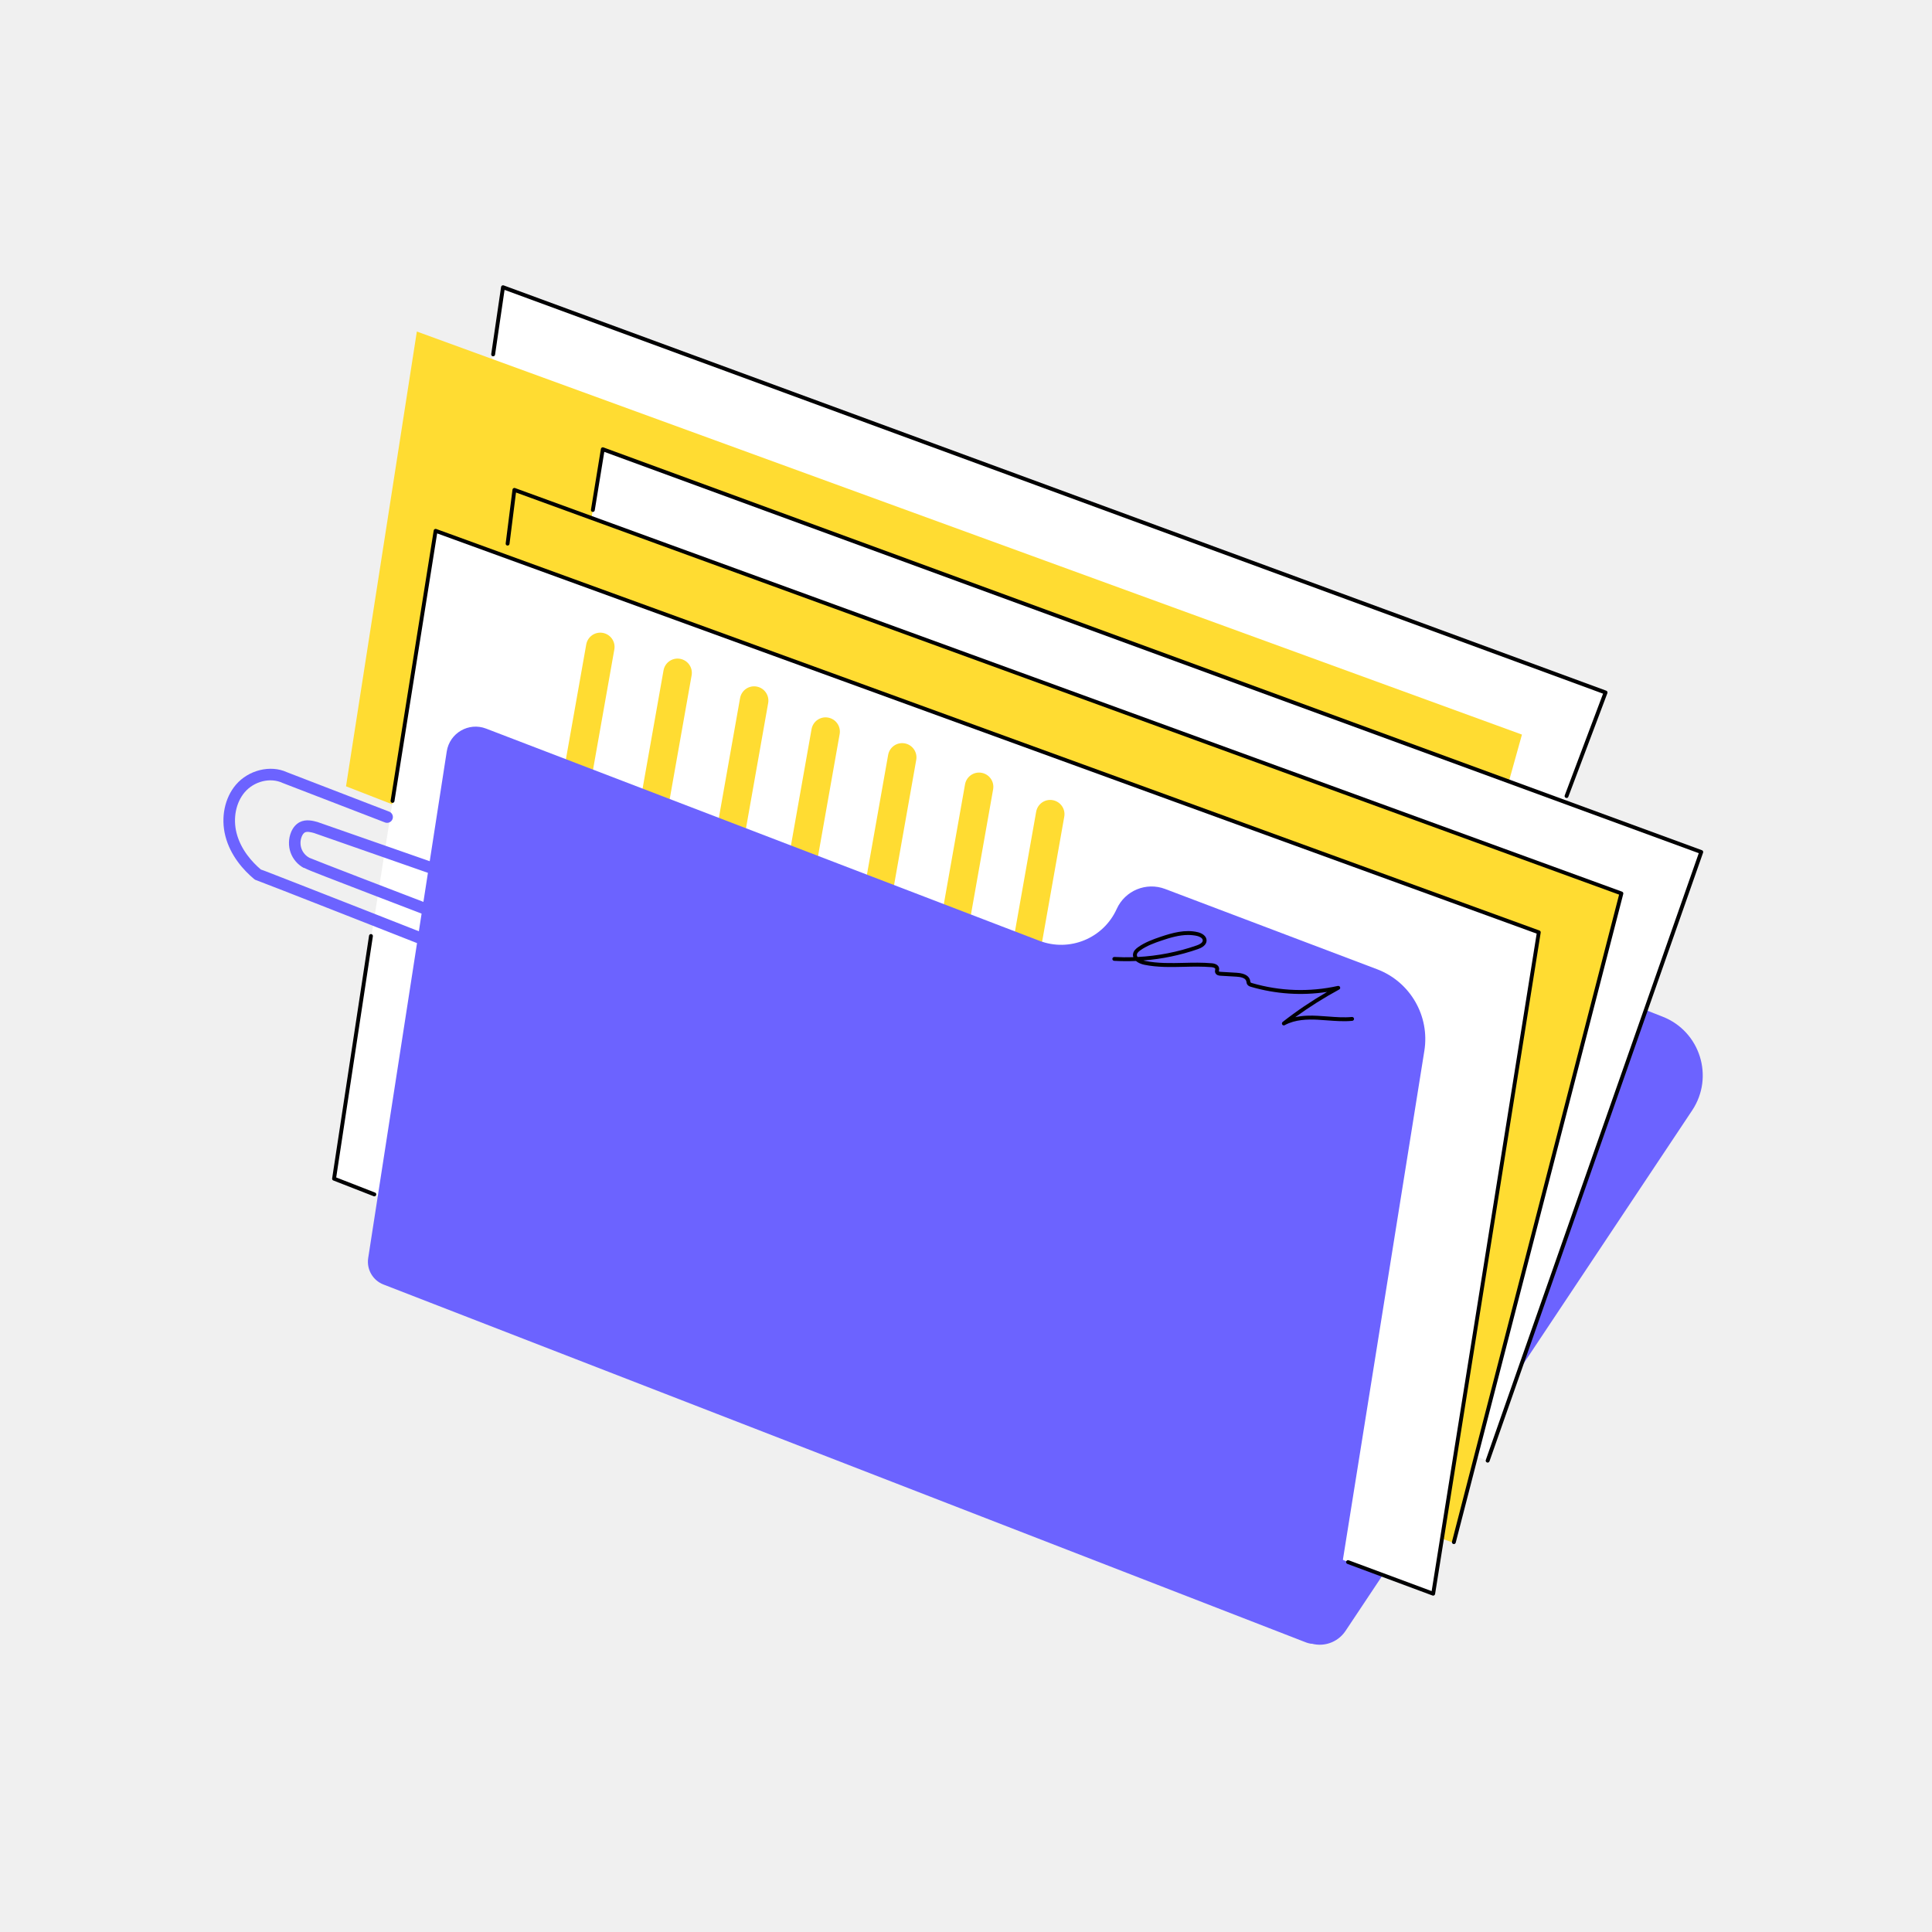
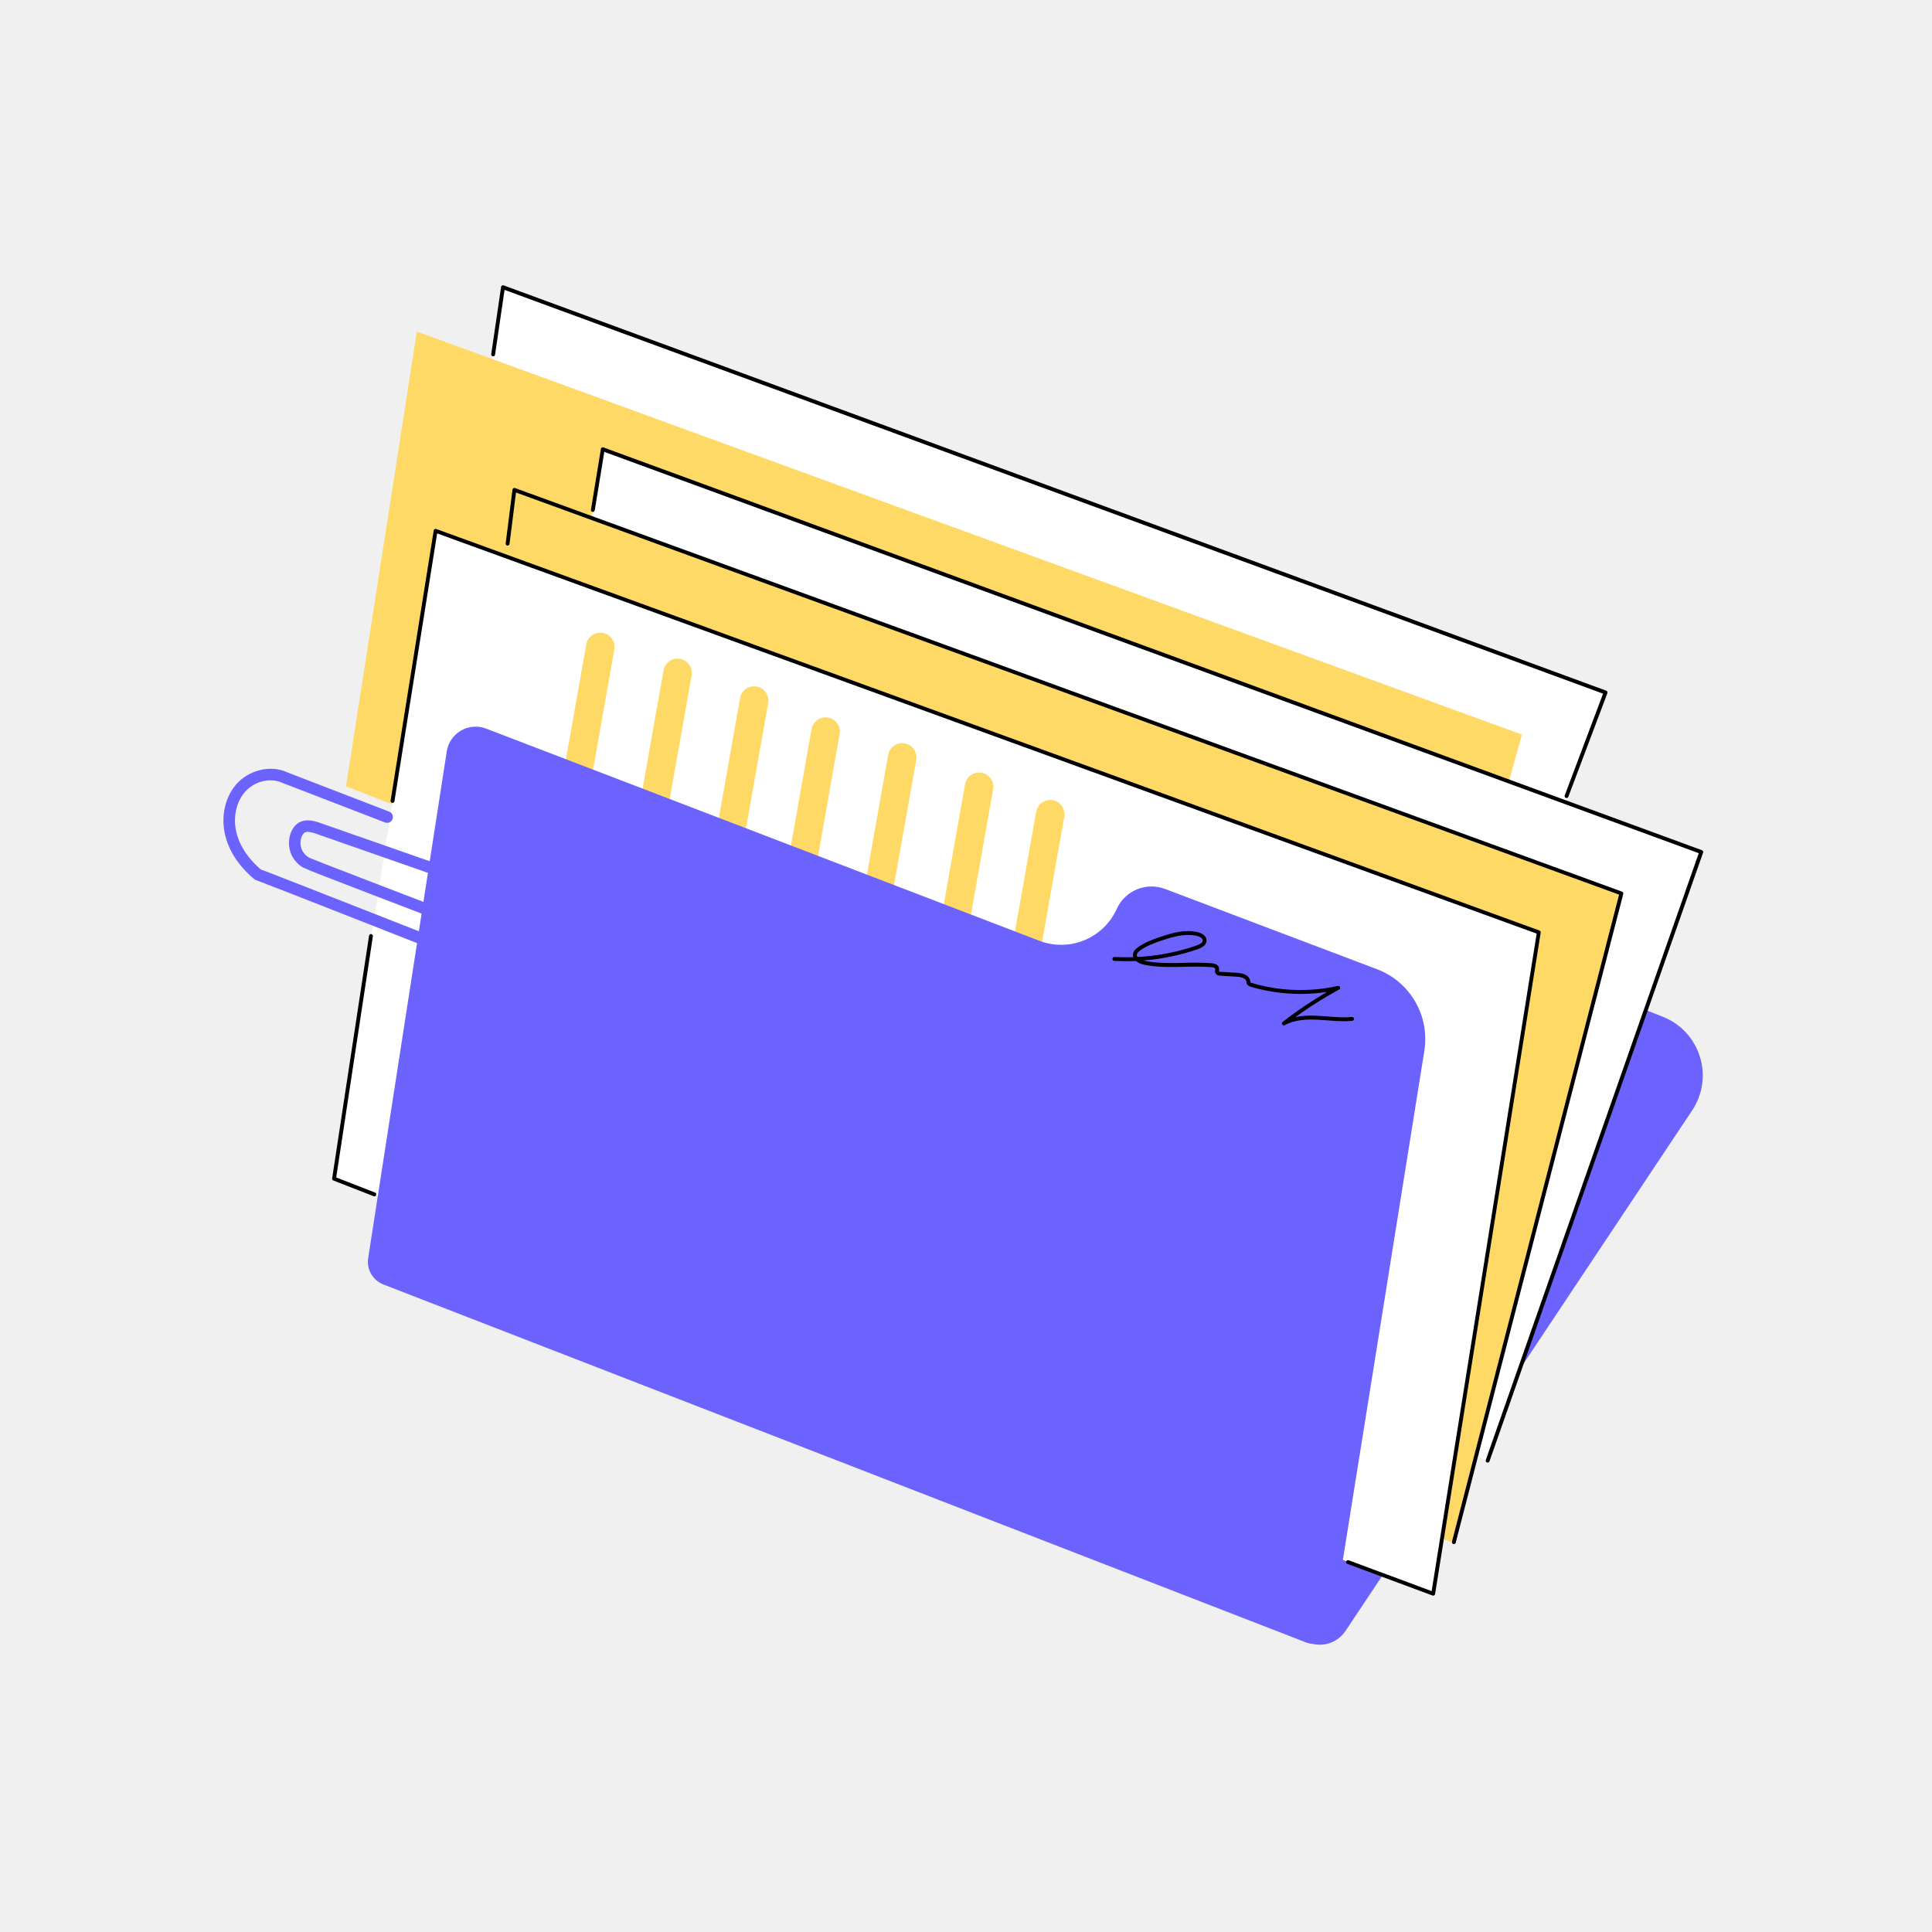
<svg xmlns="http://www.w3.org/2000/svg" transform="scale(1)" version="1.1" id="_x30_040_x5F_Documents_x5F_2" x="0px" y="0px" width="500px" height="500px" viewBox="0 0 500 500" xml:space="preserve" class="show_show__wrapper__graphic__5Waiy ">
  <style type="text/css">
	.st0{fill:#6C63FF;}
	.st1{fill:#FFFFFF;}
- 	.st2{fill:#FFDC32;}
+ 	.st2{fill:#FFD966;}
	.st3{fill:#6C63FF;}
	.st4{fill:#000001;}
</style>
  <g id="colors">
    <path class="st0" d="M348.22,422.08l89.71-134.71c5.77-8.67,2.06-20.45-7.63-24.25l-7.64-3l-87.41,163.73l3.51,1.3   C342.24,426.45,346.15,425.18,348.22,422.08z" />
    <polygon class="st1" points="126.85,96.64 130.1,74.42 415.51,179.18 403.38,212.1 366.07,198.82 365.41,186.13  " />
    <polygon class="st2" points="89.55,203.5 107.88,85.8 393.88,190.11 388.64,208.9 164.45,131.53 155.16,145.06 138.88,138.95    136.94,157.08 118.72,153.96 104.68,209.39  " />
    <polygon class="st1" points="151.83,141.87 155.95,116.18 440.52,220.54 385.13,378.19 372.27,372.67 387.72,245.23  " />
    <polygon class="st2" points="129.27,154.73 133.42,126.68 419.66,231.21 376.29,399.32 366.51,395.83 381.27,247.61  " />
    <polygon class="st1" points="370.92,412.51 86.24,305.25 112.64,137.15 398.16,241.19  " />
    <path class="st2" d="M139.23,237.3l12.49-70.52c0.36-2.01,2.27-3.35,4.28-2.99l0,0c2.01,0.36,3.35,2.27,2.99,4.28l-12.49,70.52   c-0.36,2.01-2.27,3.35-4.28,2.99l0,0C140.21,241.23,138.87,239.31,139.23,237.3z" />
    <path class="st2" d="M159.23,244.01l12.49-70.52c0.36-2.01,2.27-3.35,4.28-2.99l0,0c2.01,0.36,3.35,2.27,2.99,4.28L166.5,245.3   c-0.36,2.01-2.27,3.35-4.28,2.99l0,0C160.21,247.93,158.87,246.01,159.23,244.01z" />
    <path class="st2" d="M179.04,251.19l12.49-70.52c0.36-2.01,2.27-3.35,4.28-2.99l0,0c2.01,0.36,3.35,2.27,2.99,4.28l-12.49,70.52   c-0.36,2.01-2.27,3.35-4.28,2.99l0,0C180.02,255.11,178.68,253.2,179.04,251.19z" />
    <path class="st2" d="M197.54,259.22l12.49-70.52c0.36-2.01,2.27-3.35,4.28-2.99l0,0c2.01,0.36,3.35,2.27,2.99,4.28l-12.49,70.52   c-0.36,2.01-2.27,3.35-4.28,2.99l0,0C198.52,263.15,197.18,261.23,197.54,259.22z" />
    <path class="st2" d="M217.36,265.89l12.49-70.52c0.36-2.01,2.27-3.35,4.28-2.99l0,0c2.01,0.36,3.35,2.27,2.99,4.28l-12.49,70.52   c-0.36,2.01-2.27,3.35-4.28,2.99l0,0C218.34,269.81,217,267.9,217.36,265.89z" />
    <path class="st2" d="M237.26,273.51l12.49-70.52c0.36-2.01,2.27-3.35,4.28-2.99l0,0c2.01,0.36,3.35,2.27,2.99,4.28l-12.49,70.52   c-0.36,2.01-2.27,3.35-4.28,2.99l0,0C238.25,277.44,236.91,275.52,237.26,273.51z" />
    <path class="st2" d="M255.67,280.59l12.49-70.52c0.36-2.01,2.27-3.35,4.28-2.99l0,0c2.01,0.36,3.35,2.27,2.99,4.28l-12.49,70.52   c-0.36,2.01-2.27,3.35-4.28,2.99l0,0C256.65,284.51,255.31,282.6,255.67,280.59z" />
    <path class="st3" d="M95.29,325.57l20.33-131.11c0.74-4.76,5.68-7.63,10.18-5.9l143.19,54.91c7.8,2.99,16.57-0.62,20.01-8.23l0,0   c2.15-4.76,7.63-7.03,12.52-5.18l54.87,20.78c8.57,3.25,13.68,12.07,12.23,21.12l-23.89,149.26c-0.5,3.12-3.75,4.99-6.7,3.85   L99.24,332.43C96.48,331.36,94.83,328.51,95.29,325.57z" />
  </g>
  <g id="line">
    <path class="st4" d="M370.9,412.95c-0.06,0-0.12-0.01-0.17-0.03l-22.04-8.19c-0.26-0.1-0.39-0.38-0.29-0.64   c0.1-0.26,0.39-0.39,0.64-0.29l21.47,7.98l27.18-170.16L113.13,138.04l-11.05,69.32c-0.04,0.27-0.3,0.46-0.57,0.42   c-0.27-0.04-0.46-0.3-0.42-0.57l11.15-69.92c0.02-0.15,0.11-0.28,0.24-0.35c0.13-0.07,0.29-0.09,0.42-0.04l285.51,103.92   c0.23,0.08,0.36,0.31,0.32,0.55L371.4,412.53c-0.02,0.15-0.11,0.28-0.24,0.35C371.08,412.93,370.99,412.95,370.9,412.95z" />
    <path class="st4" d="M376.25,399.61c-0.04,0-0.08,0-0.12-0.02c-0.27-0.07-0.43-0.34-0.36-0.61l43.25-167.45L133.54,127.46   l-1.68,13.3c-0.03,0.27-0.29,0.47-0.56,0.43c-0.27-0.03-0.47-0.28-0.43-0.56l1.76-13.92c0.02-0.15,0.11-0.29,0.24-0.36   c0.13-0.08,0.29-0.1,0.43-0.04l286.49,104.45c0.24,0.09,0.38,0.35,0.31,0.59l-43.36,167.89   C376.68,399.46,376.48,399.61,376.25,399.61z" />
    <path class="st4" d="M385,378.52c-0.05,0-0.11-0.01-0.17-0.03c-0.26-0.09-0.4-0.38-0.31-0.64l55.12-157.05L156.39,116.94   l-2.47,15.13c-0.04,0.27-0.3,0.46-0.57,0.41c-0.27-0.04-0.46-0.3-0.41-0.57l2.57-15.73c0.02-0.15,0.11-0.28,0.24-0.35   c0.13-0.08,0.28-0.09,0.42-0.04l284.29,104.24c0.26,0.09,0.39,0.38,0.3,0.63l-55.28,157.52C385.4,378.39,385.21,378.52,385,378.52z   " />
    <path class="st4" d="M405.42,206.52c-0.06,0-0.12-0.01-0.18-0.03c-0.26-0.1-0.39-0.39-0.29-0.64l9.92-26.33L130.58,75.02   l-2.46,16.77c-0.04,0.27-0.29,0.46-0.57,0.42c-0.27-0.04-0.46-0.29-0.42-0.57l2.55-17.38c0.02-0.15,0.11-0.28,0.24-0.36   c0.13-0.08,0.29-0.09,0.43-0.04L415.7,178.75c0.12,0.05,0.23,0.14,0.28,0.26c0.05,0.12,0.06,0.26,0.01,0.38l-10.1,26.8   C405.82,206.4,405.63,206.52,405.42,206.52z" />
    <path class="st4" d="M332.26,265.38c-0.16,0-0.32-0.08-0.42-0.23c-0.14-0.22-0.09-0.51,0.11-0.67c3.61-2.83,7.47-5.43,11.49-7.77   c-6.56,1-13.31,0.55-19.69-1.32c-0.23-0.07-0.66-0.19-0.93-0.56c-0.17-0.24-0.21-0.5-0.24-0.7c-0.01-0.06-0.02-0.13-0.04-0.19   c-0.2-0.87-1.5-1.12-2.55-1.18l-4.09-0.24c-0.28-0.01-1.14-0.06-1.4-0.79c-0.11-0.28-0.05-0.56-0.02-0.76   c0.02-0.09,0.03-0.18,0.03-0.23c-0.02-0.23-0.51-0.4-0.99-0.44c-2.35-0.2-4.77-0.15-7.11-0.09c-3.38,0.08-6.88,0.16-10.27-0.53   c-0.81-0.17-1.6-0.5-2.15-0.98c-1.89,0.08-3.77,0.07-5.64-0.04c-0.28-0.02-0.49-0.25-0.47-0.53c0.02-0.28,0.26-0.48,0.53-0.47   c1.62,0.09,3.26,0.11,4.89,0.06c-0.09-0.27-0.12-0.57-0.06-0.88c0.13-0.79,0.76-1.33,1.29-1.71c1.77-1.26,3.85-2.02,5.83-2.69   c2.95-0.99,6.38-1.99,9.67-1.18c1.06,0.26,2.2,0.95,2.23,2.09c0.01,0.68-0.36,1.63-2.25,2.28c-4.53,1.58-9.31,2.57-14.11,2.94   c0.15,0.05,0.3,0.08,0.44,0.11c3.28,0.67,6.72,0.59,10.04,0.51c2.37-0.06,4.81-0.11,7.22,0.1c1.13,0.09,1.84,0.6,1.91,1.36   c0.01,0.19-0.02,0.36-0.04,0.49c-0.01,0.08-0.04,0.2-0.03,0.24c0,0,0.06,0.11,0.52,0.13l4.09,0.24c2.52,0.14,3.28,1.14,3.47,1.94   c0.02,0.08,0.04,0.17,0.05,0.26c0.02,0.11,0.04,0.24,0.07,0.29c0.06,0.08,0.29,0.15,0.39,0.18c7.2,2.11,14.88,2.37,22.2,0.74   c0.24-0.05,0.49,0.08,0.58,0.31c0.09,0.23-0.01,0.5-0.23,0.61c-3.95,2.14-7.76,4.54-11.36,7.16c2.03-0.45,4.07-0.44,5.79-0.35   c0.85,0.04,1.7,0.11,2.55,0.17c2.08,0.16,4.23,0.33,6.31,0.13c0.28-0.02,0.52,0.17,0.55,0.45c0.03,0.28-0.17,0.52-0.45,0.55   c-2.17,0.21-4.37,0.04-6.49-0.12c-0.84-0.07-1.68-0.13-2.52-0.17c-2.51-0.12-5.74-0.08-8.46,1.4   C332.43,265.36,332.35,265.38,332.26,265.38z M307.49,241.97c-2.33,0-4.69,0.71-6.8,1.42c-1.91,0.64-3.91,1.37-5.57,2.55   c-0.38,0.27-0.81,0.63-0.89,1.06c-0.04,0.25,0.03,0.47,0.18,0.67c5.2-0.27,10.39-1.28,15.29-2.99c0.73-0.25,1.59-0.69,1.57-1.32   c-0.01-0.58-0.8-0.98-1.47-1.14C309.04,242.05,308.26,241.97,307.49,241.97z" />
    <path class="st4" d="M96.88,309.61c-0.06,0-0.12-0.01-0.18-0.03l-10.43-4.07c-0.22-0.08-0.35-0.31-0.31-0.54l9.55-62.81   c0.04-0.27,0.29-0.46,0.57-0.42c0.27,0.04,0.46,0.3,0.42,0.57l-9.49,62.41l10.06,3.92c0.26,0.1,0.38,0.39,0.28,0.65   C97.27,309.49,97.08,309.61,96.88,309.61z" />
    <path class="st0" d="M126.15,250.27c-2.11,0-4.17-0.67-6.13-1.44c-14.36-5.65-51.74-20.36-53.67-21.03   c-0.21-0.05-0.41-0.15-0.58-0.3c-2.66-2.23-6.12-5.97-7.44-11.12c-1.23-4.79-0.19-9.88,2.72-13.29c3.26-3.82,8.94-5.21,13.21-3.24   l26.46,10.2c0.77,0.3,1.16,1.17,0.86,1.94c-0.3,0.77-1.17,1.16-1.94,0.86l-26.55-10.24c-3.18-1.47-7.34-0.41-9.76,2.42   c-2.28,2.68-3.09,6.74-2.1,10.59c1.1,4.27,3.98,7.45,6.28,9.41c0.49,0.16,1.16,0.42,2.09,0.78c1.48,0.57,3.59,1.39,6.12,2.38   c5.05,1.97,11.78,4.61,18.51,7.25c13.45,5.28,26.89,10.57,26.89,10.57c2.13,0.83,4.38,1.55,6.38,1.08c3.01-0.7,4.83-4.08,4.86-6.95   c0.03-3.7-2.44-7.37-5.87-8.75c-1.15-0.41-44.8-15.65-45.24-15.81c-0.82-0.22-1.77-0.45-2.34-0.15c-0.31,0.16-0.6,0.53-0.81,1.05   c-0.41,0.99-0.44,2.13-0.08,3.14c0.35,1.01,1.1,1.87,2.05,2.37c0.01,0.01,0.02,0.01,0.03,0.02c1.45,0.64,21.31,8.28,34.47,13.31   c0.77,0.3,1.16,1.16,0.86,1.94c-0.3,0.77-1.16,1.16-1.94,0.86c0,0-8.67-3.32-17.34-6.65c-4.34-1.67-8.67-3.34-11.92-4.6   c-3.06-1.19-4.68-1.82-5.53-2.28l-0.03,0.06c-1.61-0.85-2.87-2.31-3.47-4.02c-0.6-1.69-0.55-3.62,0.14-5.29   c0.49-1.18,1.26-2.06,2.2-2.56c1.67-0.86,3.51-0.35,4.61-0.05l43.43,15.17c0.92,0.32,1.55,0.54,1.99,0.74l0.01-0.03   c4.62,1.83,7.82,6.59,7.79,11.56c-0.04,4.68-3.12,8.91-7.18,9.85C127.5,250.2,126.83,250.27,126.15,250.27z" />
  </g>
</svg>
